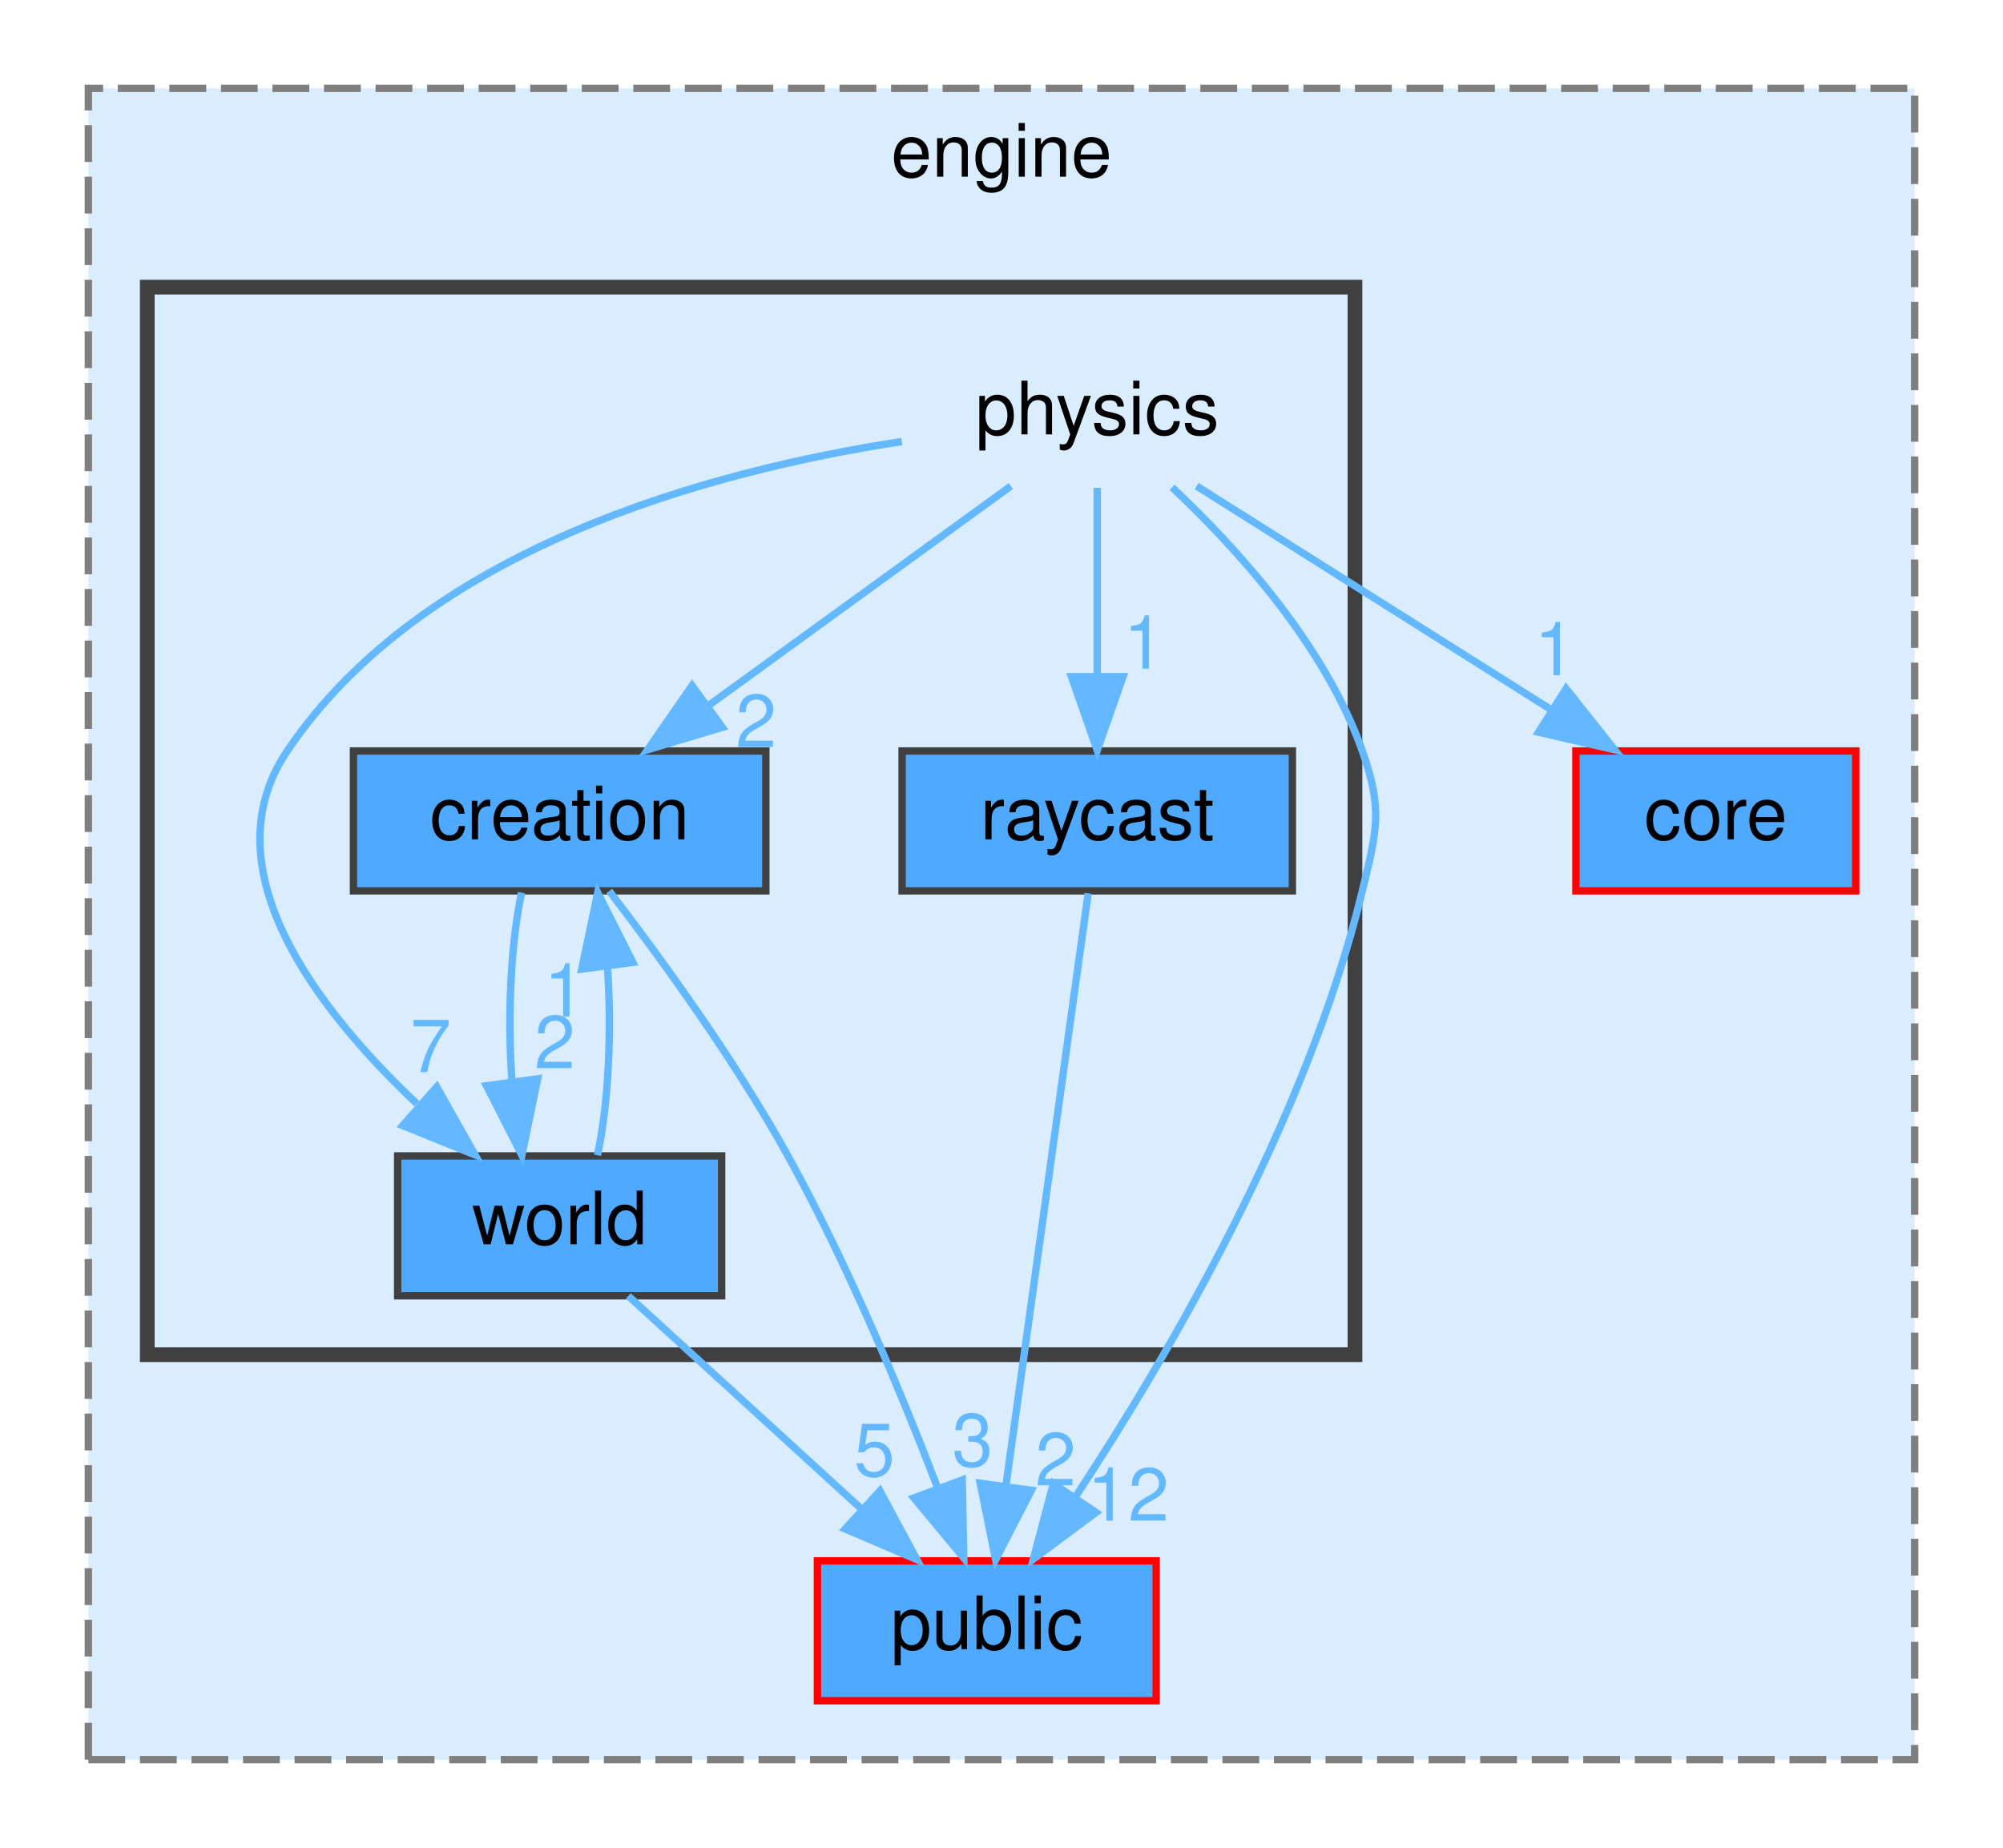
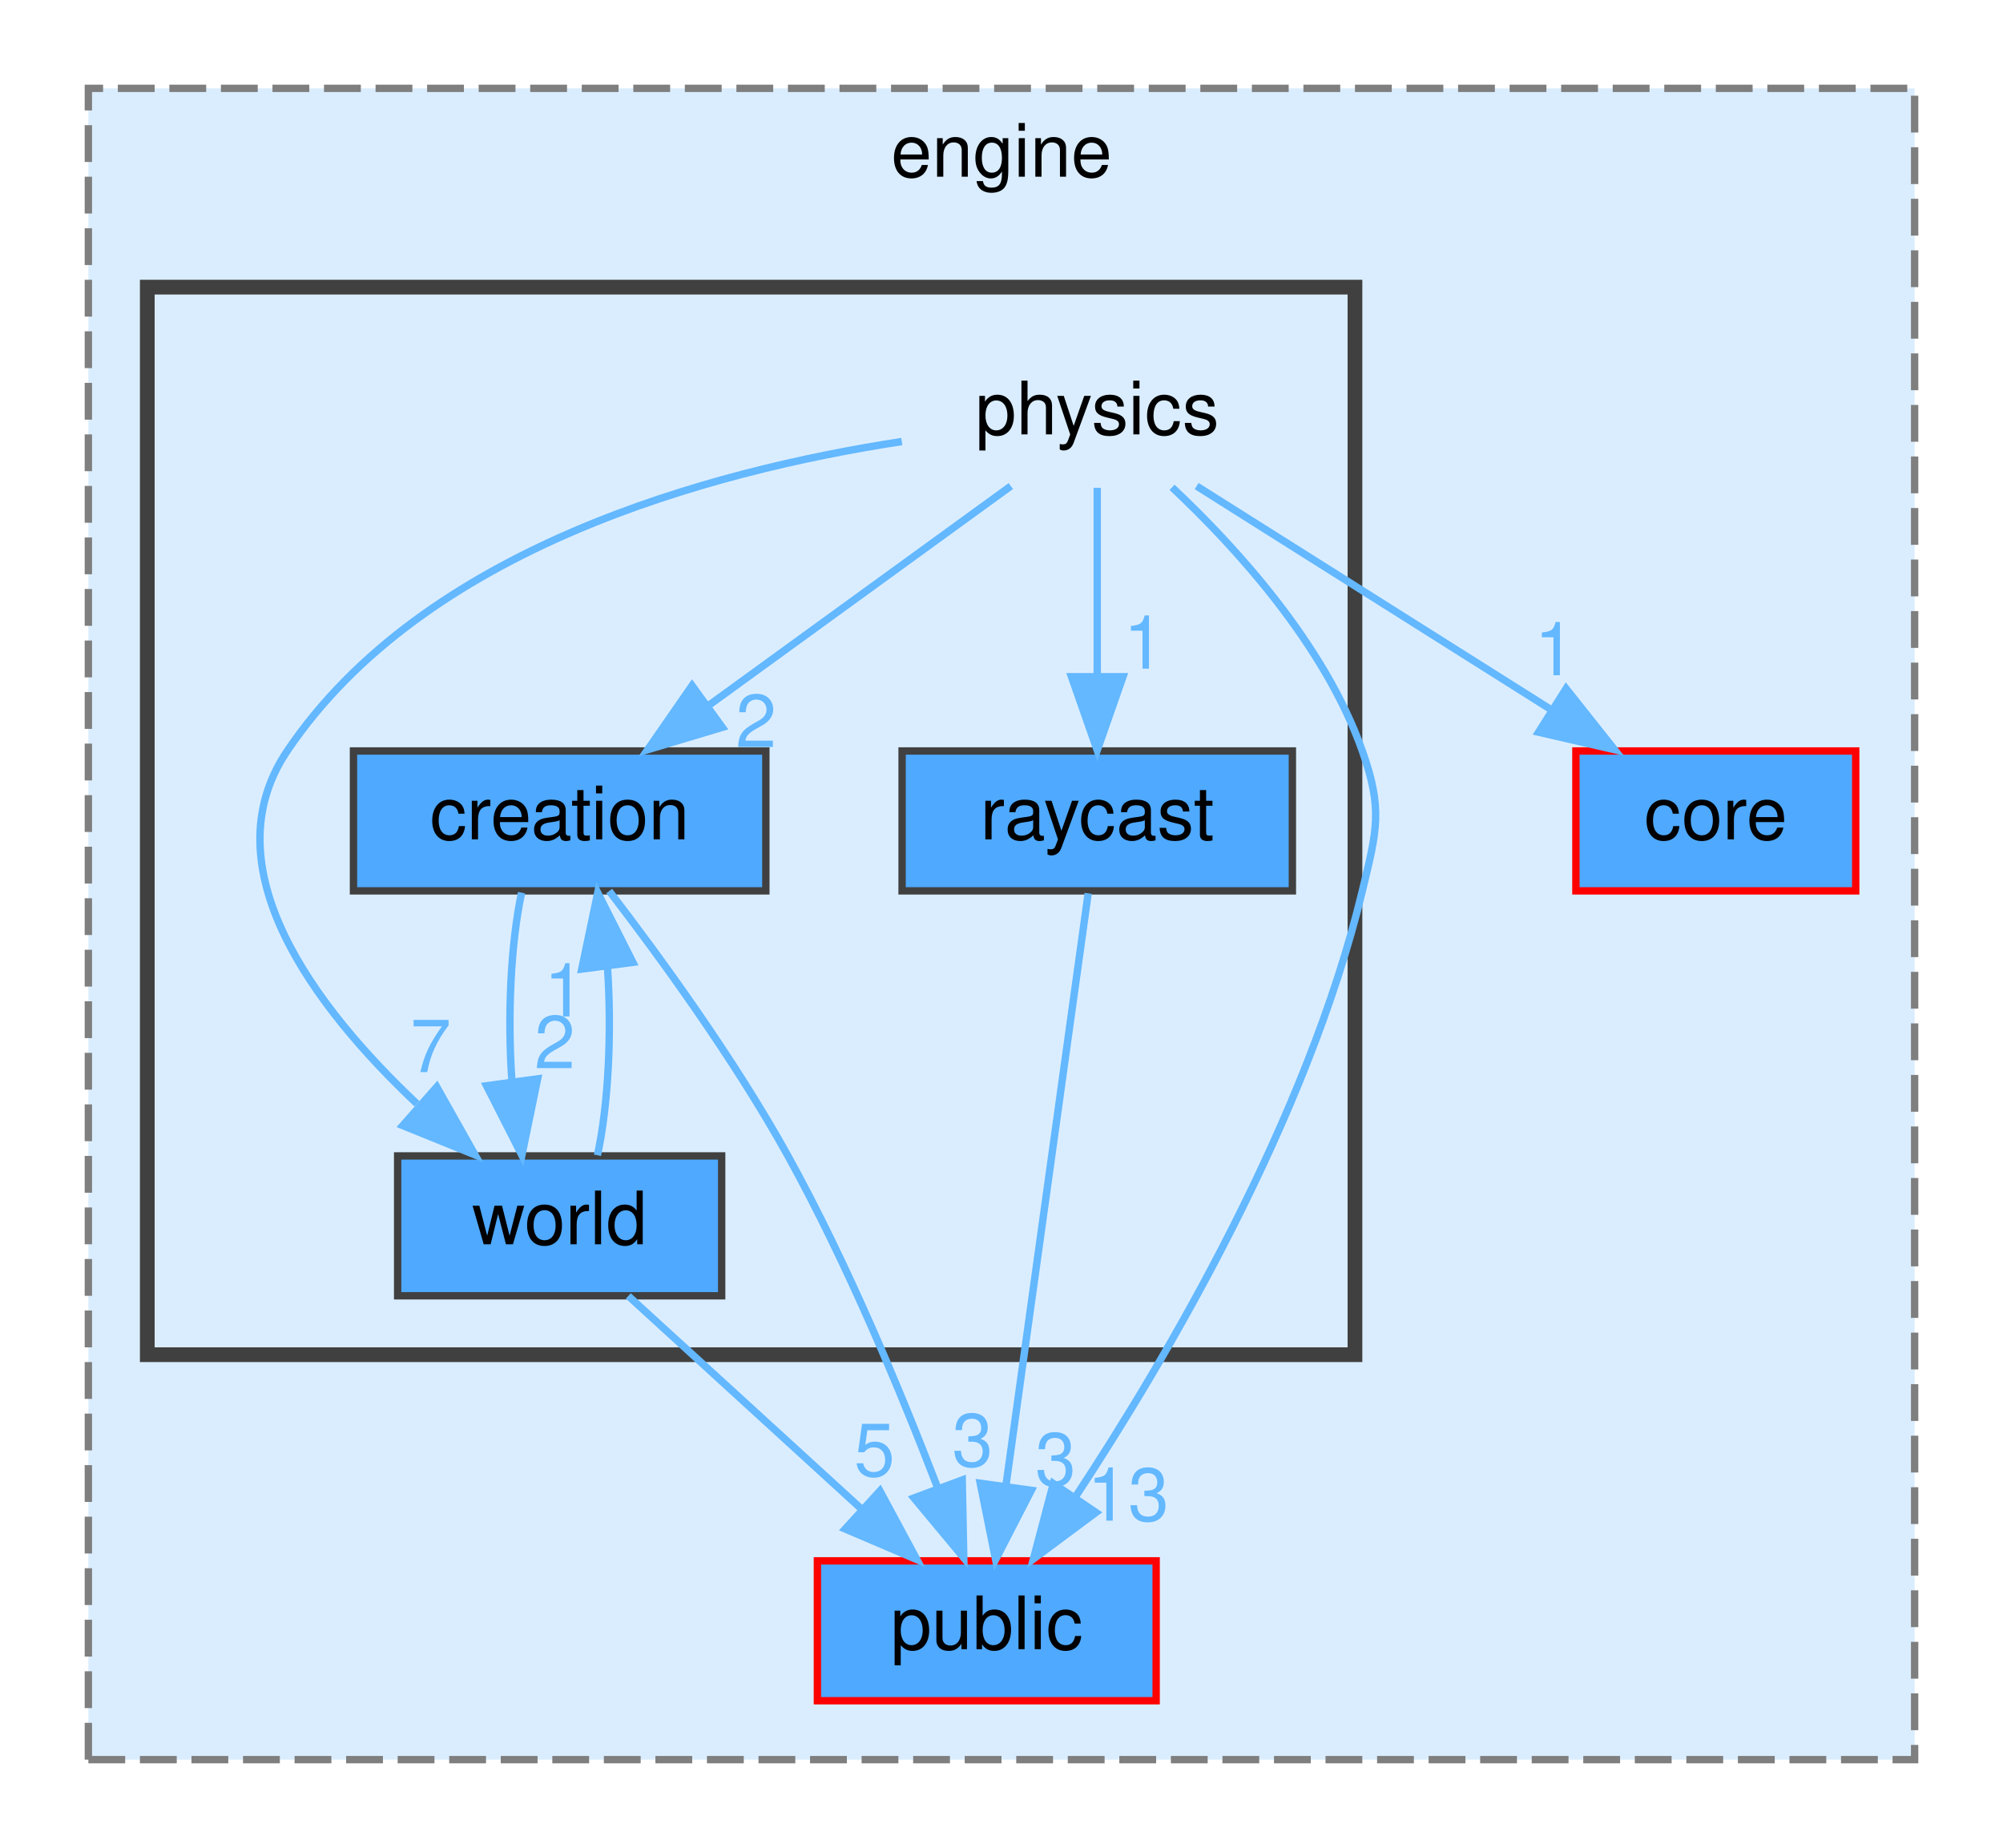
<svg xmlns="http://www.w3.org/2000/svg" xmlns:xlink="http://www.w3.org/1999/xlink" width="272pt" height="251pt" viewBox="0.00 0.00 272.00 251.00">
  <g id="graph0" class="graph" transform="scale(1 1) rotate(0) translate(4 247)">
    <g id="clust1" class="cluster">
      <g id="a_clust1">
        <a xlink:href="dir_a7f531b1c37460085cedd304cb8df01d.html" target="_top" xlink:title="engine">
          <polygon fill="#daedff" stroke="#7f7f7f" stroke-dasharray="5,2" points="8,-8 8,-235 256,-235 256,-8 8,-8" />
          <text text-anchor="middle" x="132" y="-223" font-family="Helvetica,sans-Serif" font-size="10.00">engine</text>
        </a>
      </g>
    </g>
    <g id="clust2" class="cluster">
      <g id="a_clust2">
        <a xlink:href="dir_507eef3fc303406776132f4dfa1b45c0.html" target="_top">
          <polygon fill="#daedff" stroke="#404040" stroke-width="2" points="16,-63 16,-208 180,-208 180,-63 16,-63" />
        </a>
      </g>
    </g>
    <g id="node1" class="node">
      <g id="a_node1">
        <a xlink:href="dir_449e025360b1e0775671965c2105f9c1.html" target="_top" xlink:title="public">
          <polygon fill="#4ea9ff" stroke="red" points="153,-35 107,-35 107,-16 153,-16 153,-35" />
          <text text-anchor="middle" x="130" y="-23" font-family="Helvetica,sans-Serif" font-size="10.00">public</text>
        </a>
      </g>
    </g>
    <g id="node2" class="node">
      <g id="a_node2">
        <a xlink:href="dir_7f643b58e2241519524527f42d96aecd.html" target="_top" xlink:title="core">
          <polygon fill="#4ea9ff" stroke="red" points="248,-145 210,-145 210,-126 248,-126 248,-145" />
          <text text-anchor="middle" x="229" y="-133" font-family="Helvetica,sans-Serif" font-size="10.00">core</text>
        </a>
      </g>
    </g>
    <g id="node3" class="node">
      <text text-anchor="middle" x="145" y="-188" font-family="Helvetica,sans-Serif" font-size="10.00">physics</text>
    </g>
    <g id="edge2" class="edge">
      <g id="a_edge2">
        <a xlink:href="dir_000012_000013.html" target="_top">
          <path fill="none" stroke="#63b8ff" d="M155.16,-180.81C163.9,-172.6 175.9,-159.43 181,-145 183.82,-137.04 182.98,-134.21 181,-126 173.52,-95.01 154.64,-62.82 142.07,-43.74" />
          <polygon fill="#63b8ff" stroke="#63b8ff" points="144.83,-41.57 136.33,-35.25 139.04,-45.5 144.83,-41.57" />
        </a>
      </g>
      <g id="a_edge2-headlabel">
-         <a xlink:href="dir_000012_000013.html" target="_top" xlink:title="12">
-           <text text-anchor="middle" x="149.2" y="-40.46" font-family="Helvetica,sans-Serif" font-size="10.00" fill="#63b8ff">12</text>
+         <a xlink:href="dir_000012_000013.html" target="_top" xlink:title="13">
+           <text text-anchor="middle" x="149.2" y="-40.46" font-family="Helvetica,sans-Serif" font-size="10.00" fill="#63b8ff">13</text>
        </a>
      </g>
    </g>
    <g id="edge3" class="edge">
      <g id="a_edge3">
        <a xlink:href="dir_000012_000004.html" target="_top">
          <path fill="none" stroke="#63b8ff" d="M158.5,-180.98C171.4,-172.84 191.1,-160.41 206.4,-150.76" />
          <polygon fill="#63b8ff" stroke="#63b8ff" points="208.67,-153.47 215.26,-145.17 204.93,-147.55 208.67,-153.47" />
        </a>
      </g>
      <g id="a_edge3-headlabel">
        <a xlink:href="dir_000012_000004.html" target="_top" xlink:title="1">
          <text text-anchor="middle" x="207.14" y="-155.29" font-family="Helvetica,sans-Serif" font-size="10.00" fill="#63b8ff">1</text>
        </a>
      </g>
    </g>
    <g id="node4" class="node">
      <g id="a_node4">
        <a xlink:href="dir_2fdd05c8b44becc61a6381da59ffda6c.html" target="_top" xlink:title="creation">
          <polygon fill="#4ea9ff" stroke="#404040" points="100,-145 44,-145 44,-126 100,-126 100,-145" />
          <text text-anchor="middle" x="72" y="-133" font-family="Helvetica,sans-Serif" font-size="10.00">creation</text>
        </a>
      </g>
    </g>
    <g id="edge1" class="edge">
      <g id="a_edge1">
        <a xlink:href="dir_000012_000005.html" target="_top">
          <path fill="none" stroke="#63b8ff" d="M133.27,-180.98C122.27,-173 105.58,-160.88 92.4,-151.31" />
          <polygon fill="#63b8ff" stroke="#63b8ff" points="94.09,-148.21 83.94,-145.17 89.98,-153.88 94.09,-148.21" />
        </a>
      </g>
      <g id="a_edge1-headlabel">
        <a xlink:href="dir_000012_000005.html" target="_top" xlink:title="2">
          <text text-anchor="middle" x="98.67" y="-145.53" font-family="Helvetica,sans-Serif" font-size="10.00" fill="#63b8ff">2</text>
        </a>
      </g>
    </g>
    <g id="node5" class="node">
      <g id="a_node5">
        <a xlink:href="dir_c0b2892c4e9061cc199b0409c7be21e5.html" target="_top" xlink:title="raycast">
          <polygon fill="#4ea9ff" stroke="#404040" points="171.5,-145 118.5,-145 118.5,-126 171.5,-126 171.5,-145" />
          <text text-anchor="middle" x="145" y="-133" font-family="Helvetica,sans-Serif" font-size="10.00">raycast</text>
        </a>
      </g>
    </g>
    <g id="edge5" class="edge">
      <g id="a_edge5">
        <a xlink:href="dir_000012_000014.html" target="_top">
          <path fill="none" stroke="#63b8ff" d="M145,-180.75C145,-173.8 145,-163.85 145,-155.13" />
          <polygon fill="#63b8ff" stroke="#63b8ff" points="148.5,-155.09 145,-145.09 141.5,-155.09 148.5,-155.09" />
        </a>
      </g>
      <g id="a_edge5-headlabel">
        <a xlink:href="dir_000012_000014.html" target="_top" xlink:title="1">
          <text text-anchor="middle" x="151.34" y="-156.18" font-family="Helvetica,sans-Serif" font-size="10.00" fill="#63b8ff">1</text>
        </a>
      </g>
    </g>
    <g id="node6" class="node">
      <g id="a_node6">
        <a xlink:href="dir_9228928e920d3547c08edb1901b2c09a.html" target="_top" xlink:title="world">
          <polygon fill="#4ea9ff" stroke="#404040" points="94,-90 50,-90 50,-71 94,-71 94,-90" />
          <text text-anchor="middle" x="72" y="-78" font-family="Helvetica,sans-Serif" font-size="10.00">world</text>
        </a>
      </g>
    </g>
    <g id="edge4" class="edge">
      <g id="a_edge4">
        <a xlink:href="dir_000012_000028.html" target="_top">
          <path fill="none" stroke="#63b8ff" d="M118.46,-187.03C92.27,-183.01 53.54,-172.5 35,-145 24.33,-129.17 38.77,-110.15 52.62,-97.08" />
          <polygon fill="#63b8ff" stroke="#63b8ff" points="55.31,-99.37 60.51,-90.14 50.69,-94.12 55.31,-99.37" />
        </a>
      </g>
      <g id="a_edge4-headlabel">
        <a xlink:href="dir_000012_000028.html" target="_top" xlink:title="7">
          <text text-anchor="middle" x="54.49" y="-101.38" font-family="Helvetica,sans-Serif" font-size="10.00" fill="#63b8ff">7</text>
        </a>
      </g>
    </g>
    <g id="edge6" class="edge">
      <g id="a_edge6">
        <a xlink:href="dir_000005_000013.html" target="_top">
          <path fill="none" stroke="#63b8ff" d="M78.73,-125.98C85.42,-117.27 95.71,-103.18 103,-90 111.06,-75.42 118.33,-57.94 123.29,-45.02" />
          <polygon fill="#63b8ff" stroke="#63b8ff" points="126.67,-45.99 126.88,-35.4 120.11,-43.54 126.67,-45.99" />
        </a>
      </g>
      <g id="a_edge6-headlabel">
        <a xlink:href="dir_000005_000013.html" target="_top" xlink:title="3">
          <text text-anchor="middle" x="128.07" y="-47.85" font-family="Helvetica,sans-Serif" font-size="10.00" fill="#63b8ff">3</text>
        </a>
      </g>
    </g>
    <g id="edge7" class="edge">
      <g id="a_edge7">
        <a xlink:href="dir_000005_000028.html" target="_top">
          <path fill="none" stroke="#63b8ff" d="M66.83,-125.75C65.34,-118.8 64.9,-108.85 65.52,-100.13" />
          <polygon fill="#63b8ff" stroke="#63b8ff" points="69.01,-100.47 66.87,-90.09 62.07,-99.53 69.01,-100.47" />
        </a>
      </g>
      <g id="a_edge7-headlabel">
        <a xlink:href="dir_000005_000028.html" target="_top" xlink:title="2">
          <text text-anchor="middle" x="71.34" y="-101.91" font-family="Helvetica,sans-Serif" font-size="10.00" fill="#63b8ff">2</text>
        </a>
      </g>
    </g>
    <g id="edge8" class="edge">
      <g id="a_edge8">
        <a xlink:href="dir_000014_000013.html" target="_top">
          <path fill="none" stroke="#63b8ff" d="M143.77,-125.66C141.34,-108.17 135.88,-68.8 132.61,-45.27" />
          <polygon fill="#63b8ff" stroke="#63b8ff" points="136.05,-44.58 131.2,-35.16 129.11,-45.54 136.05,-44.58" />
        </a>
      </g>
      <g id="a_edge8-headlabel">
-         <a xlink:href="dir_000014_000013.html" target="_top" xlink:title="2">
-           <text text-anchor="middle" x="139.35" y="-45.25" font-family="Helvetica,sans-Serif" font-size="10.00" fill="#63b8ff">2</text>
+         <a xlink:href="dir_000014_000013.html" target="_top" xlink:title="3">
+           <text text-anchor="middle" x="139.35" y="-45.25" font-family="Helvetica,sans-Serif" font-size="10.00" fill="#63b8ff">3</text>
        </a>
      </g>
    </g>
    <g id="edge10" class="edge">
      <g id="a_edge10">
        <a xlink:href="dir_000028_000013.html" target="_top">
          <path fill="none" stroke="#63b8ff" d="M81.32,-70.98C89.81,-63.23 102.56,-51.58 112.88,-42.14" />
          <polygon fill="#63b8ff" stroke="#63b8ff" points="115.49,-44.5 120.51,-35.17 110.77,-39.33 115.49,-44.5" />
        </a>
      </g>
      <g id="a_edge10-headlabel">
        <a xlink:href="dir_000028_000013.html" target="_top" xlink:title="5">
          <text text-anchor="middle" x="114.75" y="-46.52" font-family="Helvetica,sans-Serif" font-size="10.00" fill="#63b8ff">5</text>
        </a>
      </g>
    </g>
    <g id="edge9" class="edge">
      <g id="a_edge9">
        <a xlink:href="dir_000028_000005.html" target="_top">
          <path fill="none" stroke="#63b8ff" d="M77.13,-90.09C78.64,-96.99 79.09,-106.93 78.49,-115.66" />
          <polygon fill="#63b8ff" stroke="#63b8ff" points="75,-115.38 77.17,-125.75 81.94,-116.29 75,-115.38" />
        </a>
      </g>
      <g id="a_edge9-headlabel">
        <a xlink:href="dir_000028_000005.html" target="_top" xlink:title="1">
          <text text-anchor="middle" x="72.65" y="-108.94" font-family="Helvetica,sans-Serif" font-size="10.00" fill="#63b8ff">1</text>
        </a>
      </g>
    </g>
  </g>
</svg>
